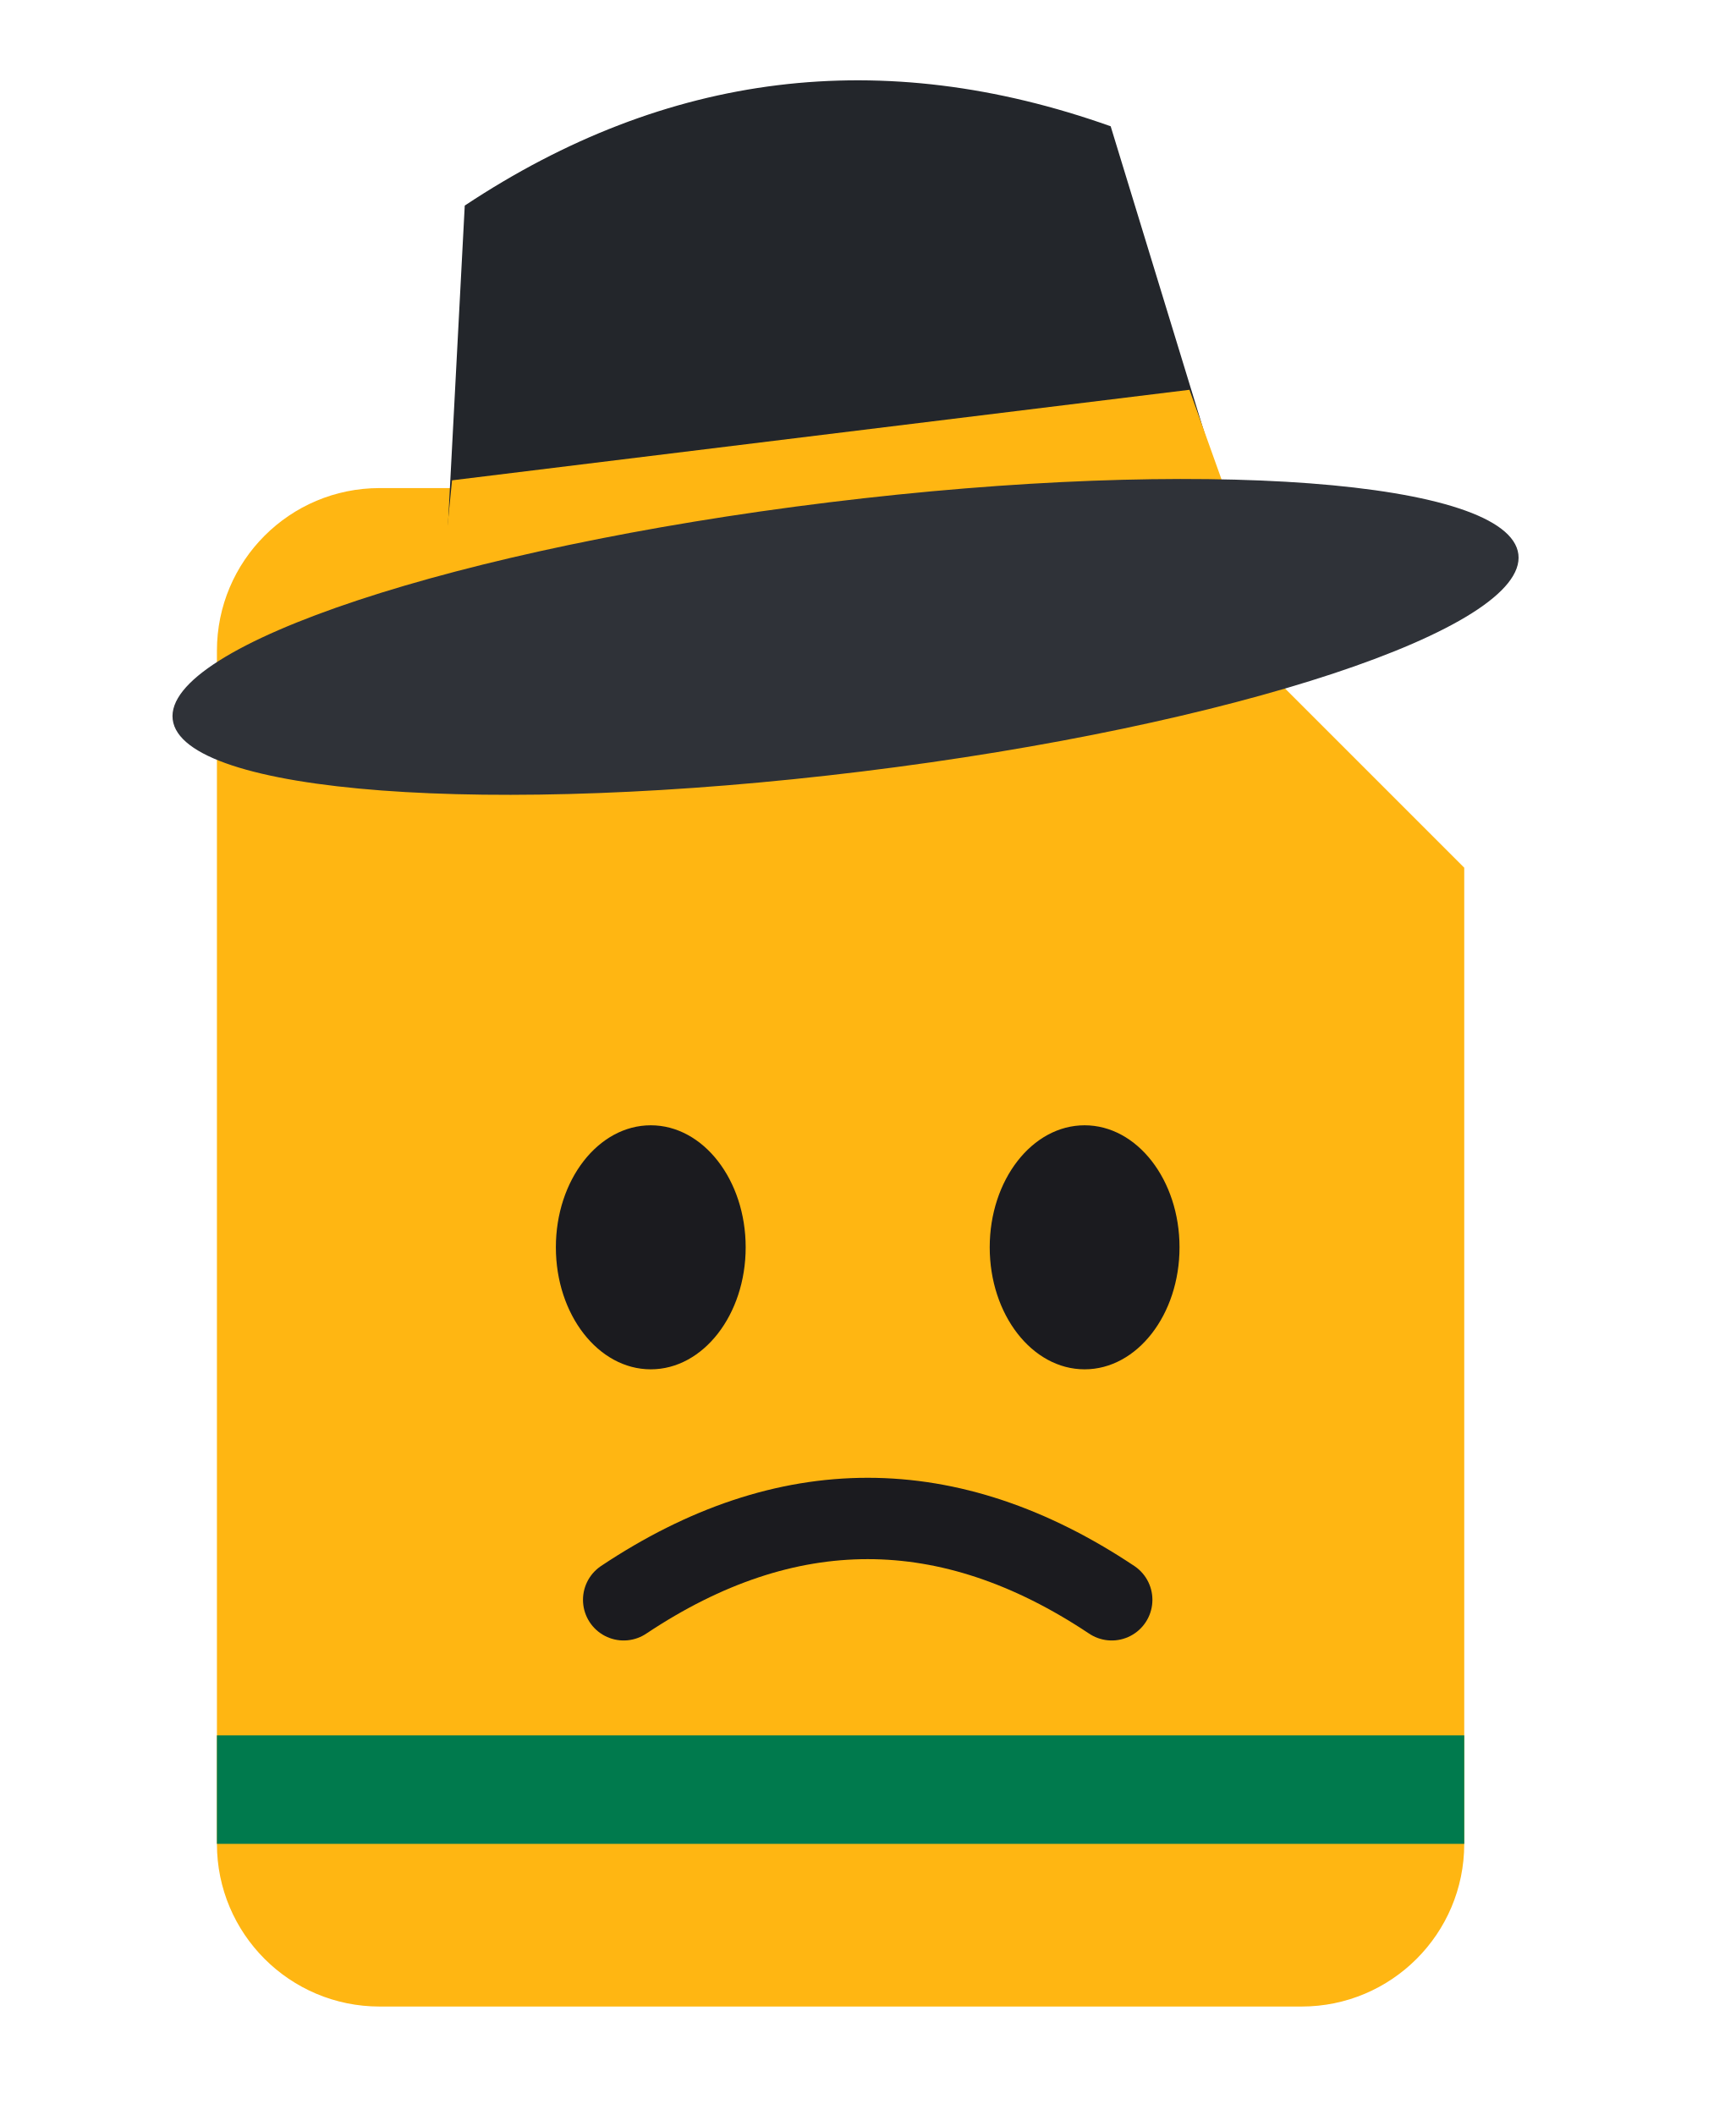
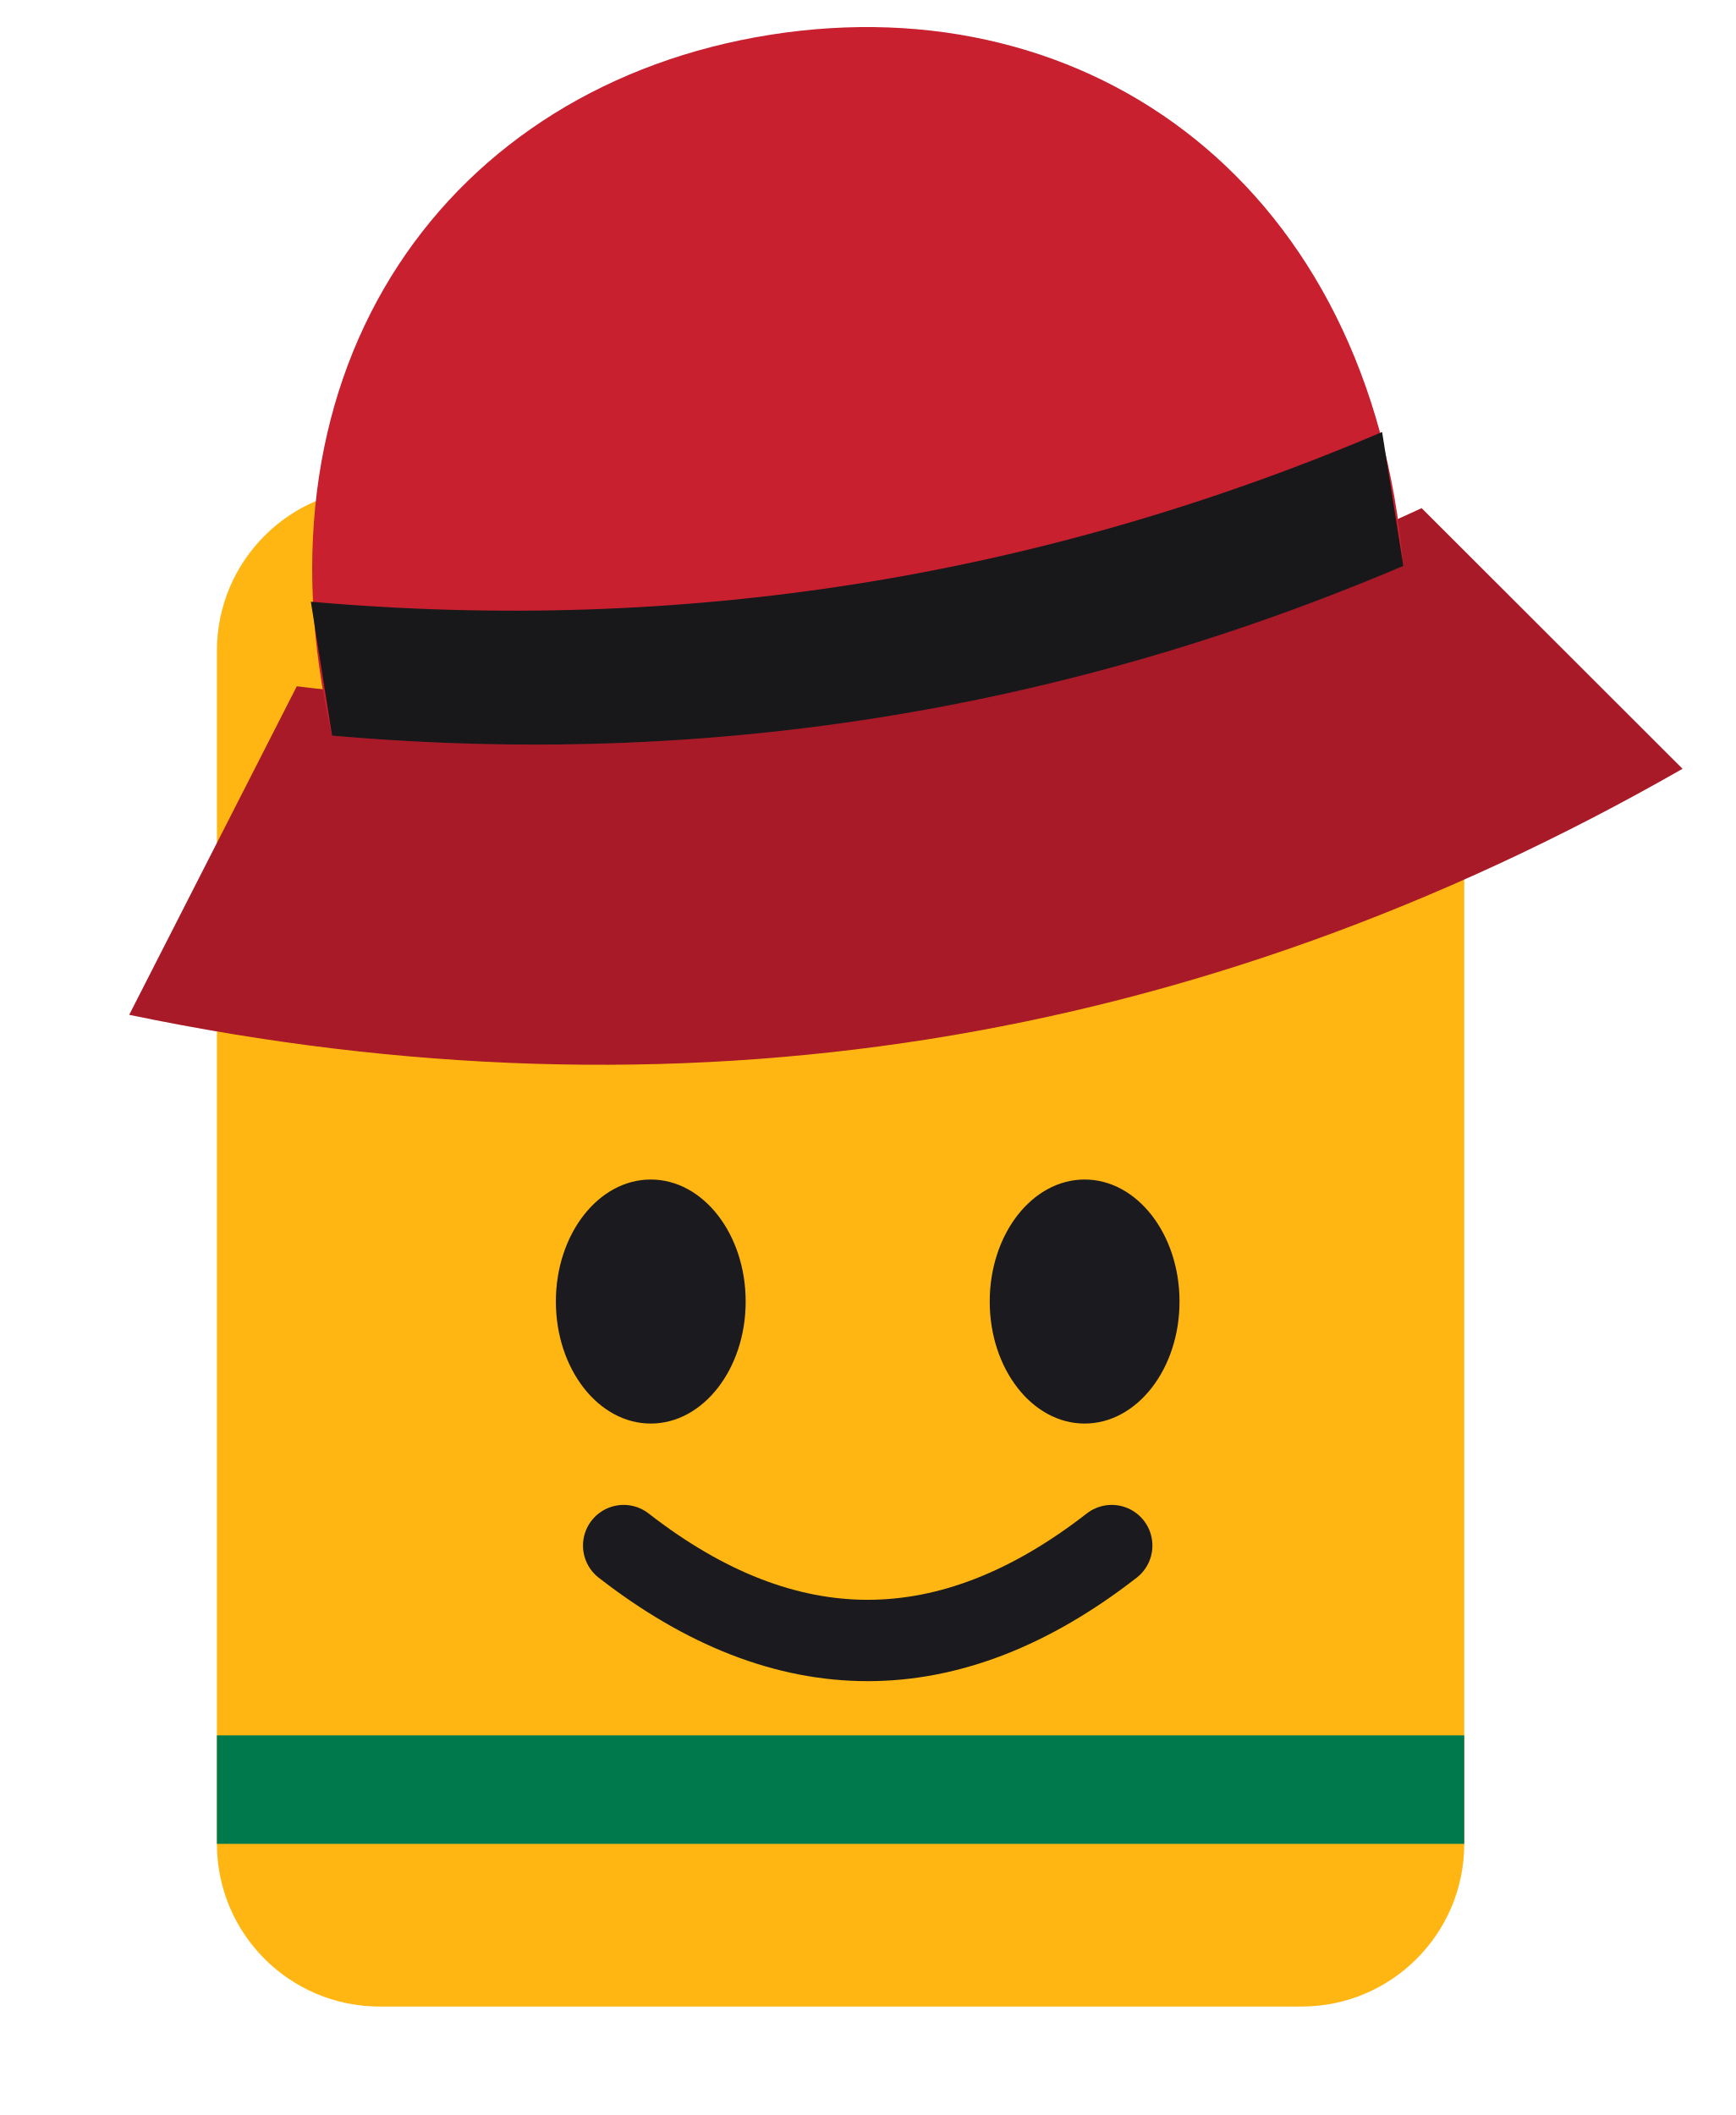
<svg xmlns="http://www.w3.org/2000/svg" viewBox="0 -14 64 78">
  <path d="M14 4h26l14 14v36a6 6 0 0 1-6 6H14a6 6 0 0 1-6-6V10a6 6 0 0 1 6-6z" fill="#FFB612" />
-   <ellipse cx="24" cy="32" rx="3.5" ry="4.5" fill="#1b1b1f" />
-   <ellipse cx="40" cy="32" rx="3.5" ry="4.5" fill="#1b1b1f" />
-   <path d="M23 45q9-6 18 0" fill="none" stroke="#1b1b1f" stroke-width="3" stroke-linecap="round" />
+   <ellipse cx="24" cy="34" rx="3.5" ry="4.5" fill="#1b1b1f" />
+   <ellipse cx="40" cy="34" rx="3.5" ry="4.5" fill="#1b1b1f" />
+   <path d="M23 43q9 7 18 0" fill="none" stroke="#1b1b1f" stroke-width="3" stroke-linecap="round" />
  <rect x="8" y="50" width="46" height="4" fill="#007A4D" />
-   <g transform="rotate(-7 31 8)">
-     <path d="M16 9l3-17q12-6 24 0l3 17z" fill="#23262b" />
-     <path d="M17.3 2h27.4l.9 4H16.4z" fill="#FFB612" />
-     <ellipse cx="31" cy="9.5" rx="25" ry="5" fill="#2f3238" />
+   <g transform="rotate(-9 32 10)">
+     <path d="M11 8Q32 14 53 8L61 19Q32 30 3 19Z" fill="#a81a27" />
+     <path d="M12 10C11-4 20-13 32-13S53-4 52 10Q32 15 12 10Z" fill="#c8202f" />
+     <path d="M12 5Q32 10 52 5L52 10Q32 15 12 10Z" fill="#18181b" />
  </g>
</svg>
